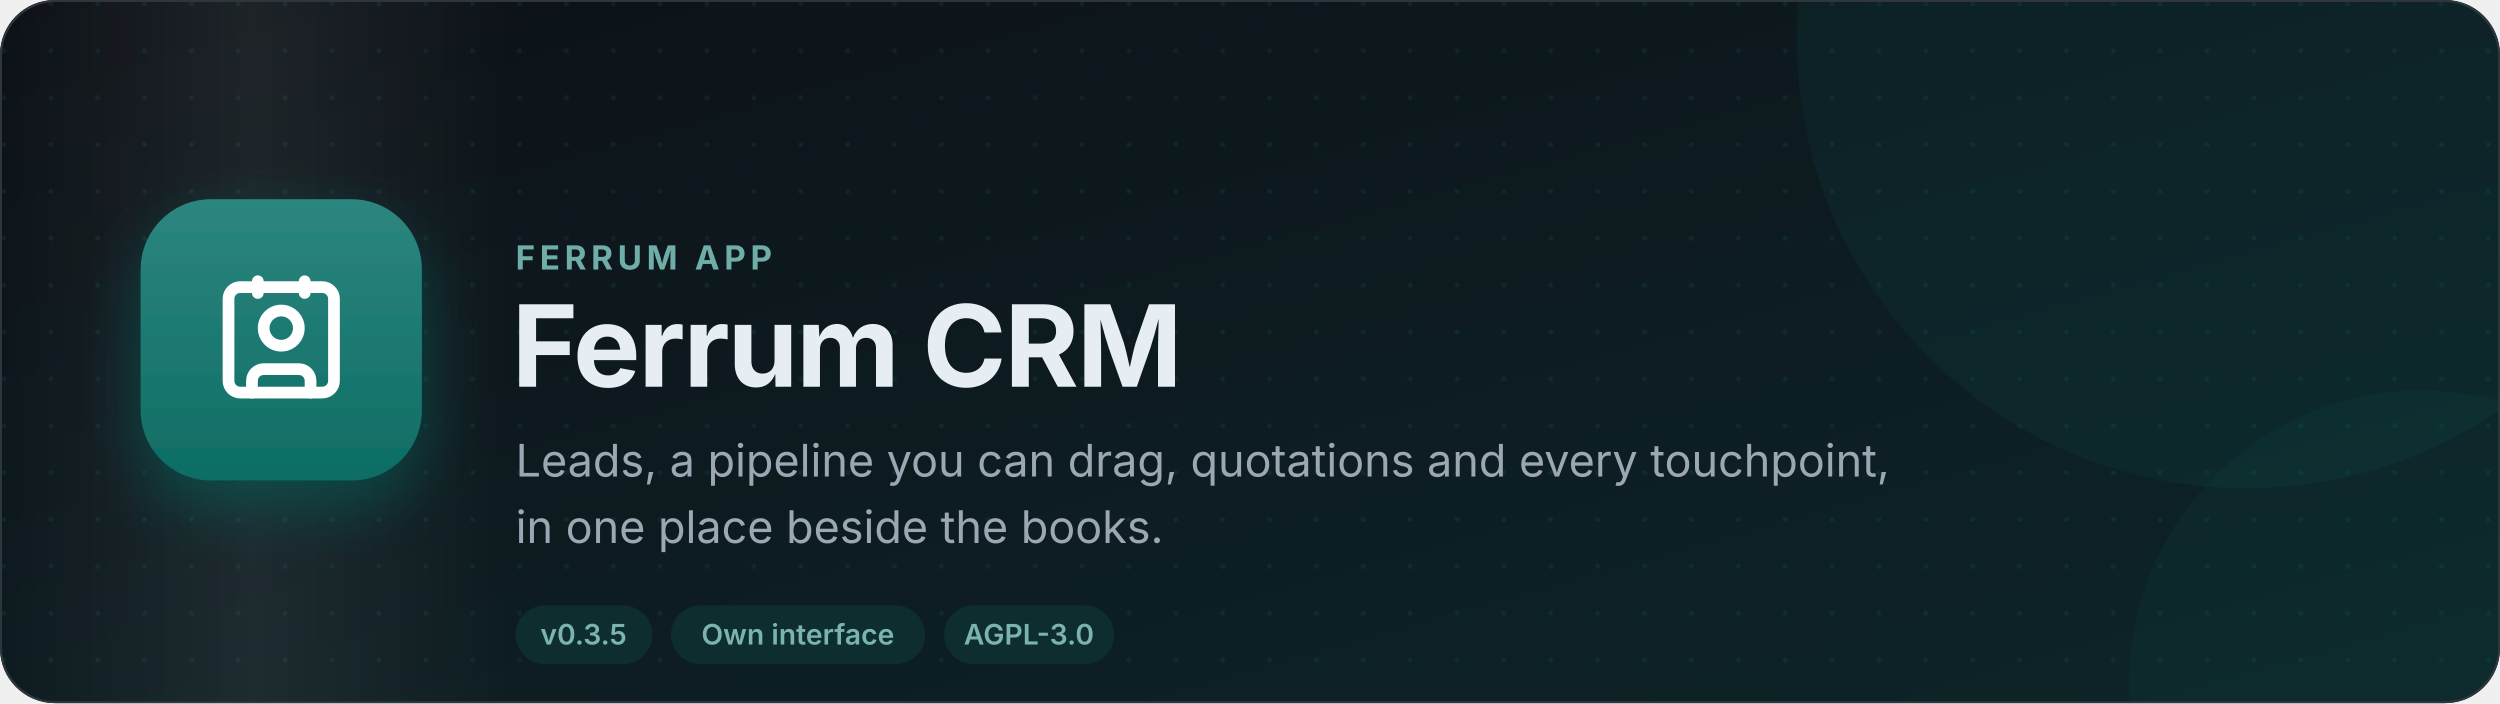
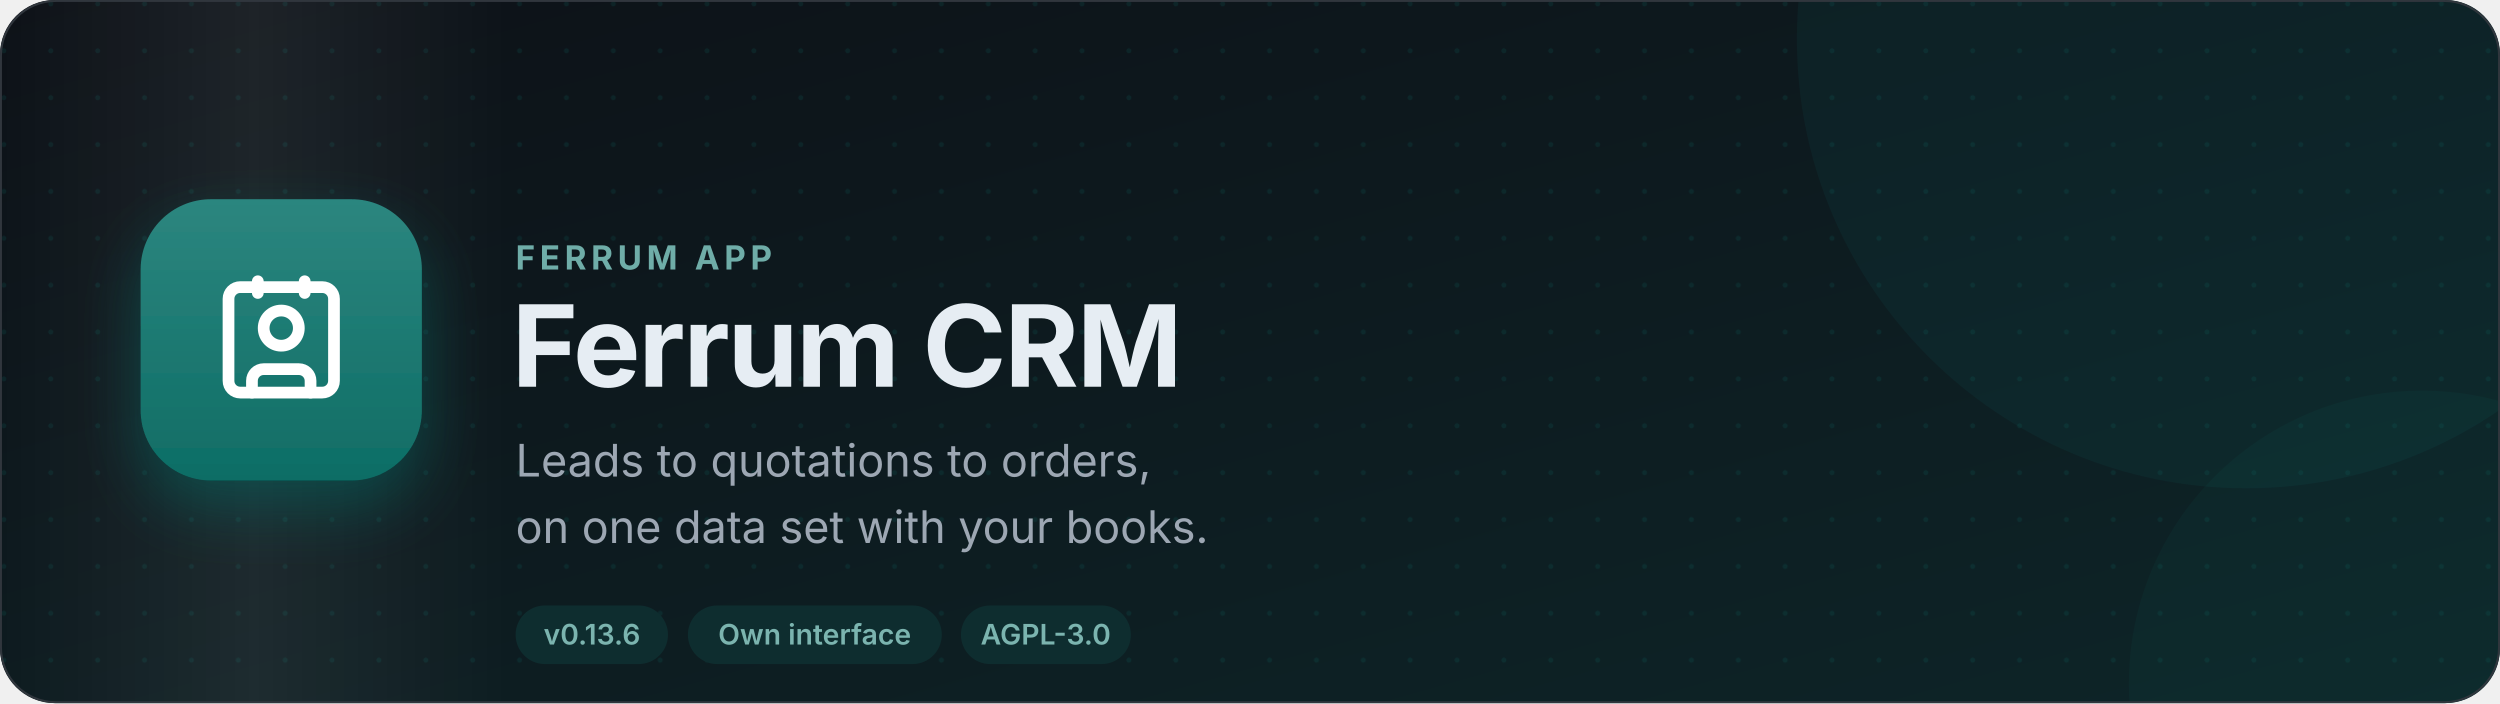
- <svg xmlns="http://www.w3.org/2000/svg" width="1280" height="360" viewBox="0 0 1280 360" role="img" aria-label="Ferrum CRM: Leads, a pipeline you can drag, quotations and every touchpoint, in one place beside the books.">
+ <svg xmlns="http://www.w3.org/2000/svg" width="1280" height="360" viewBox="0 0 1280 360" role="img" aria-label="Ferrum CRM: Leads to quotations to orders, on one data set with your books.">
  <defs>
    <linearGradient id="bg" x1="0" y1="0" x2="1" y2="1">
      <stop offset="0" stop-color="#0d1117" />
      <stop offset="1" stop-color="#0d2528" />
    </linearGradient>
    <linearGradient id="sheen" x1="0" y1="0" x2="1" y2="0">
      <stop offset="0" stop-color="#fff" stop-opacity="0" />
      <stop offset="0.5" stop-color="#fff" stop-opacity="0.07" />
      <stop offset="1" stop-color="#fff" stop-opacity="0" />
    </linearGradient>
    <linearGradient id="tile" x1="0" y1="0" x2="0" y2="1">
      <stop offset="0" stop-color="#2c867f" />
      <stop offset="1" stop-color="#0e6d65" />
    </linearGradient>
    <pattern id="dots" width="24" height="24" patternUnits="userSpaceOnUse">
      <circle cx="2" cy="2" r="1.3" fill="#0f766e" fill-opacity="0.16" />
    </pattern>
    <filter id="shadow" x="-30%" y="-30%" width="160%" height="170%">
      <feDropShadow dx="0" dy="14" stdDeviation="16" flood-color="#0f766e" flood-opacity="0.45" />
    </filter>
    <clipPath id="card">
      <rect width="1280" height="360" rx="28" />
    </clipPath>
    <style>
      text { font-family: Inter, "Segoe UI", system-ui, -apple-system, Roboto, "Helvetica Neue", Arial, sans-serif; }
      .sheen { animation: sweep 9s ease-in-out infinite; }
      .tile { animation: float 7s ease-in-out infinite; }
      @keyframes sweep { 0% { transform: translateX(-480px) skewX(-18deg); } 60%, 100% { transform: translateX(1760px) skewX(-18deg); } }
      @keyframes float { 0%, 100% { transform: translateY(0); } 50% { transform: translateY(-7px); } }
      @media (prefers-reduced-motion: reduce) { .sheen, .tile { animation: none; } }
    </style>
  </defs>
  <g clip-path="url(#card)">
    <rect width="1280" height="360" fill="url(#bg)" />
    <rect width="1280" height="360" fill="url(#dots)" />
    <circle cx="1150" cy="20" r="230" fill="#0f766e" fill-opacity="0.1" />
    <circle cx="1240" cy="350" r="150" fill="#0f766e" fill-opacity="0.08" />
    <rect class="sheen" x="0" y="-60" width="260" height="480" fill="url(#sheen)" />
  </g>
  <rect x="0.5" y="0.5" width="1279" height="359" rx="28" fill="none" stroke="#30363d" />
  <g class="tile">
    <g transform="translate(72 102)" filter="url(#shadow)">
      <rect width="144" height="144" rx="36" fill="url(#tile)" />
      <g transform="translate(36 36) scale(3)" fill="none" stroke="#fff" stroke-width="2" stroke-linecap="round" stroke-linejoin="round">
        <path d="M16 2v2" />
        <path d="M7 21v-2a2 2 0 012-2h6a2 2 0 012 2v2" />
        <path d="M8 2v2" />
        <circle cx="12" cy="10" r="3" />
        <rect x="3" y="3" width="18" height="18" rx="2" />
      </g>
    </g>
  </g>
  <text x="264" y="138" font-size="17" font-weight="700" fill="#6fada8" letter-spacing="2.4">FERRUM APP</text>
  <text x="262" y="198" font-size="58" font-weight="750" fill="#e6edf3" letter-spacing="-1">Ferrum CRM</text>
-   <text x="264" y="244" font-size="23" fill="#9da7b3">Leads, a pipeline you can drag, quotations and every touchpoint,</text>
-   <text x="264" y="278" font-size="23" fill="#9da7b3">in one place beside the books.</text>
+   <text x="264" y="244" font-size="23" fill="#9da7b3">Leads to quotations to orders,</text>
+   <text x="264" y="278" font-size="23" fill="#9da7b3">on one data set with your books.</text>
  <g>
-     <rect x="264" y="310" width="70" height="30" rx="15" fill="#0e2d2f" />
-     <text x="298.8" y="330" font-size="14.5" font-weight="600" fill="#7bb4af" text-anchor="middle">v0.3.5</text>
+     <rect x="264" y="310" width="78" height="30" rx="15" fill="#0e2d2f" />
+     <text x="303.1" y="330" font-size="14.5" font-weight="600" fill="#7bb4af" text-anchor="middle">v0.13.6</text>
  </g>
  <g>
-     <rect x="343.6" y="310" width="130" height="30" rx="15" fill="#0e2d2f" />
-     <text x="408.5" y="330" font-size="14.5" font-weight="600" fill="#7bb4af" text-anchor="middle">Own interface</text>
+     <rect x="352.2" y="310" width="130" height="30" rx="15" fill="#0e2d2f" />
+     <text x="417.1" y="330" font-size="14.5" font-weight="600" fill="#7bb4af" text-anchor="middle">Own interface</text>
  </g>
  <g>
-     <rect x="483.4" y="310" width="87" height="30" rx="15" fill="#0e2d2f" />
-     <text x="526.8" y="330" font-size="14.5" font-weight="600" fill="#7bb4af" text-anchor="middle">AGPL-3.0</text>
+     <rect x="492" y="310" width="87" height="30" rx="15" fill="#0e2d2f" />
+     <text x="535.4" y="330" font-size="14.5" font-weight="600" fill="#7bb4af" text-anchor="middle">AGPL-3.0</text>
  </g>
</svg>
